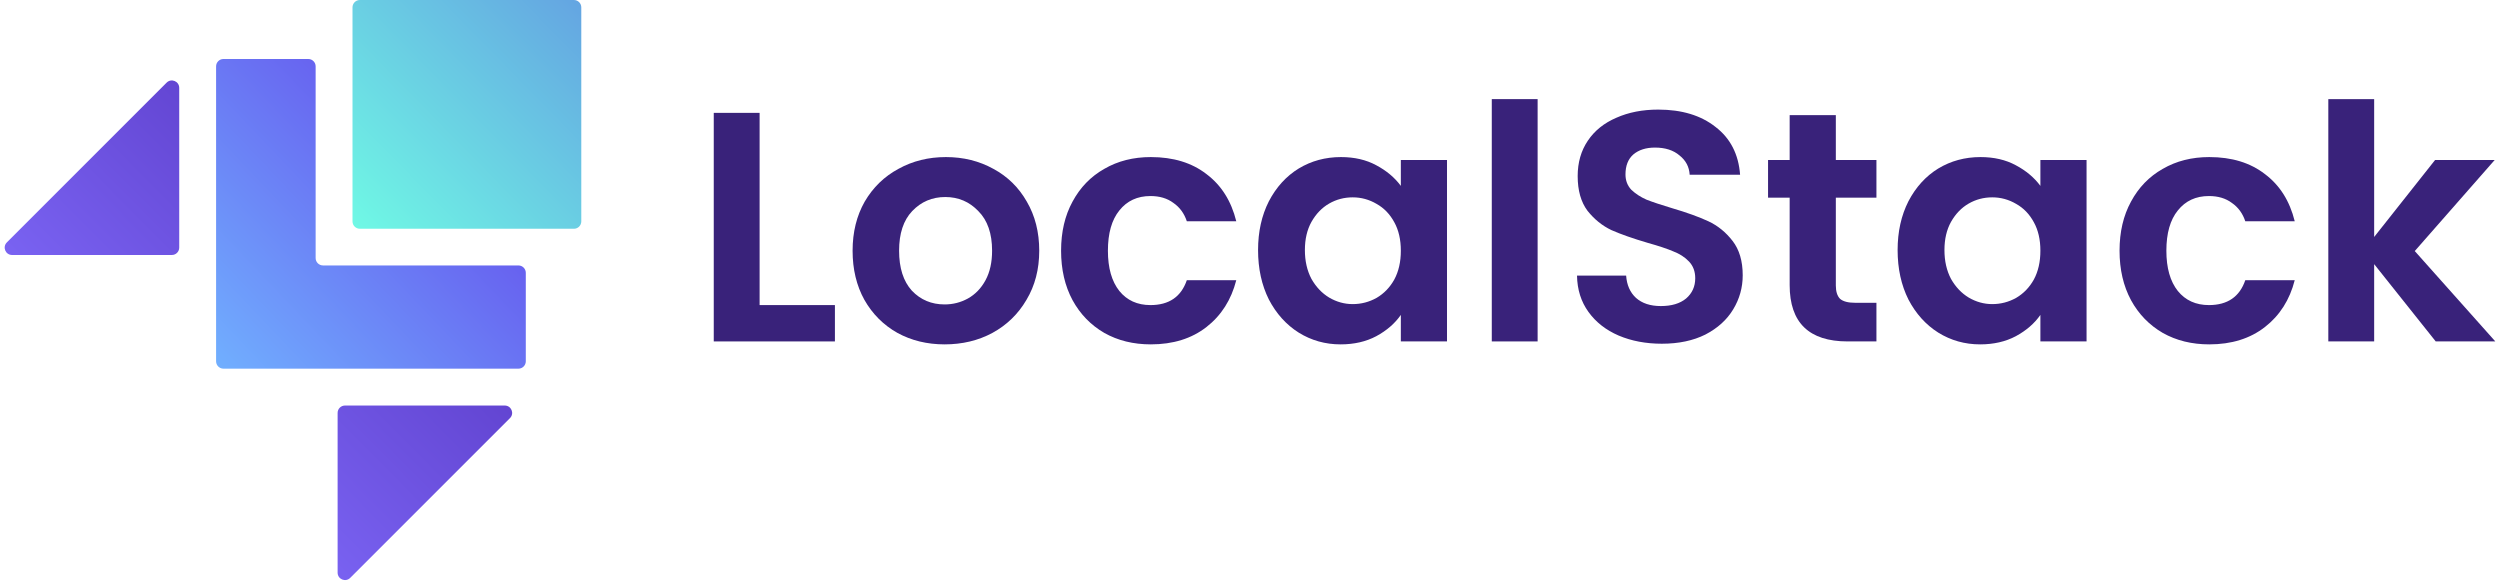
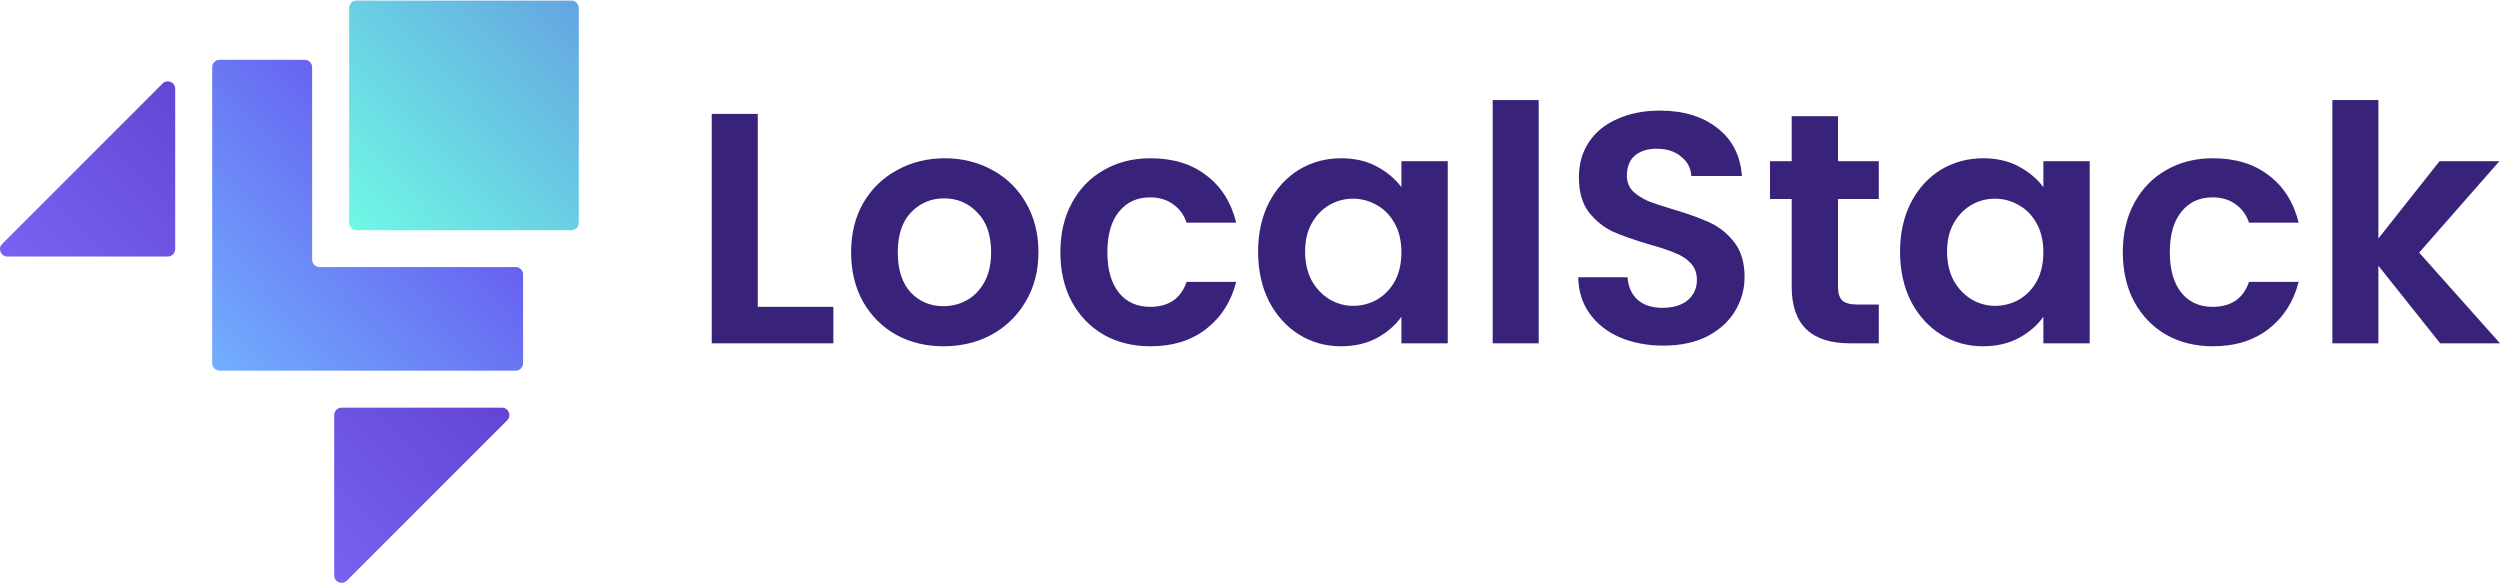
- <svg xmlns="http://www.w3.org/2000/svg" width="120" height="28" viewBox="0 0 380 89" fill="none">
+ <svg xmlns="http://www.w3.org/2000/svg" width="98" height="23" viewBox="0 0 380 89" fill="none">
  <path d="M115.18 46.547H126.67V52.092H108.185V17.22H115.18V46.547Z" fill="#39227A" />
  <path d="M143.406 52.542C140.742 52.542 138.343 51.959 136.212 50.793C134.08 49.594 132.398 47.912 131.166 45.747C129.967 43.582 129.367 41.084 129.367 38.253C129.367 35.422 129.984 32.924 131.216 30.759C132.482 28.594 134.197 26.929 136.362 25.763C138.527 24.564 140.941 23.965 143.606 23.965C146.27 23.965 148.685 24.564 150.85 25.763C153.015 26.929 154.714 28.594 155.946 30.759C157.212 32.924 157.844 35.422 157.844 38.253C157.844 41.084 157.195 43.582 155.896 45.747C154.63 47.912 152.898 49.594 150.7 50.793C148.535 51.959 146.104 52.542 143.406 52.542ZM143.406 46.447C144.672 46.447 145.854 46.147 146.953 45.547C148.086 44.914 148.985 43.982 149.651 42.749C150.317 41.517 150.65 40.018 150.65 38.253C150.65 35.622 149.951 33.607 148.552 32.208C147.186 30.776 145.504 30.06 143.506 30.06C141.508 30.06 139.826 30.776 138.46 32.208C137.128 33.607 136.462 35.622 136.462 38.253C136.462 40.884 137.111 42.916 138.41 44.348C139.742 45.747 141.408 46.447 143.406 46.447Z" fill="#39227A" />
  <path d="M161.177 38.253C161.177 35.389 161.759 32.891 162.925 30.759C164.091 28.594 165.706 26.929 167.771 25.763C169.836 24.564 172.201 23.965 174.866 23.965C178.296 23.965 181.127 24.831 183.359 26.562C185.624 28.261 187.139 30.659 187.905 33.757H180.361C179.961 32.558 179.279 31.625 178.313 30.959C177.38 30.26 176.214 29.91 174.816 29.91C172.817 29.91 171.235 30.643 170.069 32.108C168.904 33.54 168.321 35.589 168.321 38.253C168.321 40.884 168.904 42.933 170.069 44.398C171.235 45.83 172.817 46.547 174.816 46.547C177.647 46.547 179.495 45.281 180.361 42.749H187.905C187.139 45.747 185.624 48.129 183.359 49.894C181.094 51.659 178.263 52.542 174.866 52.542C172.201 52.542 169.836 51.959 167.771 50.793C165.706 49.594 164.091 47.929 162.925 45.797C161.759 43.632 161.177 41.117 161.177 38.253Z" fill="#39227A" />
  <path d="M191.231 38.153C191.231 35.355 191.78 32.874 192.879 30.709C194.012 28.544 195.527 26.879 197.426 25.713C199.357 24.547 201.506 23.965 203.87 23.965C205.935 23.965 207.734 24.381 209.266 25.214C210.831 26.046 212.08 27.095 213.013 28.361V24.414H220.057V52.092H213.013V48.045C212.114 49.344 210.865 50.427 209.266 51.293C207.701 52.125 205.885 52.542 203.82 52.542C201.489 52.542 199.357 51.942 197.426 50.743C195.527 49.544 194.012 47.862 192.879 45.697C191.78 43.499 191.231 40.984 191.231 38.153ZM213.013 38.253C213.013 36.554 212.68 35.106 212.014 33.907C211.348 32.674 210.448 31.742 209.316 31.109C208.184 30.443 206.968 30.11 205.669 30.11C204.37 30.11 203.171 30.426 202.072 31.059C200.973 31.692 200.073 32.624 199.374 33.857C198.708 35.056 198.375 36.488 198.375 38.153C198.375 39.819 198.708 41.284 199.374 42.55C200.073 43.782 200.973 44.731 202.072 45.397C203.204 46.063 204.403 46.397 205.669 46.397C206.968 46.397 208.184 46.08 209.316 45.447C210.448 44.781 211.348 43.849 212.014 42.65C212.68 41.417 213.013 39.952 213.013 38.253Z" fill="#39227A" />
  <path d="M233.883 15.122V52.092H226.889V15.122H233.883Z" fill="#39227A" />
  <path d="M252.834 52.442C250.402 52.442 248.204 52.025 246.239 51.193C244.307 50.36 242.775 49.161 241.643 47.596C240.51 46.03 239.928 44.182 239.894 42.05H247.388C247.488 43.482 247.988 44.615 248.887 45.447C249.82 46.28 251.085 46.696 252.684 46.696C254.316 46.696 255.598 46.313 256.531 45.547C257.463 44.748 257.93 43.715 257.93 42.45C257.93 41.417 257.613 40.568 256.98 39.902C256.348 39.236 255.548 38.719 254.582 38.353C253.65 37.953 252.351 37.52 250.686 37.054C248.421 36.388 246.572 35.739 245.14 35.106C243.741 34.44 242.525 33.457 241.493 32.158C240.494 30.826 239.994 29.061 239.994 26.862C239.994 24.797 240.51 22.999 241.543 21.467C242.575 19.934 244.024 18.769 245.889 17.969C247.755 17.137 249.886 16.721 252.284 16.721C255.881 16.721 258.796 17.603 261.027 19.368C263.292 21.1 264.541 23.532 264.774 26.663H257.08C257.014 25.463 256.498 24.481 255.532 23.715C254.599 22.916 253.35 22.516 251.785 22.516C250.419 22.516 249.32 22.866 248.487 23.565C247.688 24.264 247.288 25.28 247.288 26.613C247.288 27.545 247.588 28.328 248.188 28.961C248.82 29.56 249.586 30.06 250.486 30.459C251.418 30.826 252.717 31.259 254.383 31.758C256.647 32.425 258.496 33.091 259.928 33.757C261.36 34.423 262.593 35.422 263.625 36.754C264.658 38.087 265.174 39.835 265.174 42C265.174 43.865 264.691 45.597 263.725 47.196C262.759 48.795 261.344 50.077 259.478 51.043C257.613 51.975 255.398 52.442 252.834 52.442Z" fill="#39227A" />
  <path d="M279.381 30.16V43.549C279.381 44.481 279.598 45.164 280.031 45.597C280.497 45.997 281.263 46.197 282.329 46.197H285.576V52.092H281.18C275.285 52.092 272.337 49.228 272.337 43.499V30.16H269.04V24.414H272.337V17.57H279.381V24.414H285.576V30.16H279.381Z" fill="#39227A" />
  <path d="M288.808 38.153C288.808 35.355 289.358 32.874 290.457 30.709C291.59 28.544 293.105 26.879 295.003 25.713C296.935 24.547 299.083 23.965 301.448 23.965C303.513 23.965 305.312 24.381 306.844 25.214C308.409 26.046 309.658 27.095 310.591 28.361V24.414H317.635V52.092H310.591V48.045C309.692 49.344 308.443 50.427 306.844 51.293C305.279 52.125 303.463 52.542 301.398 52.542C299.067 52.542 296.935 51.942 295.003 50.743C293.105 49.544 291.59 47.862 290.457 45.697C289.358 43.499 288.808 40.984 288.808 38.153ZM310.591 38.253C310.591 36.554 310.258 35.106 309.592 33.907C308.926 32.674 308.026 31.742 306.894 31.109C305.761 30.443 304.546 30.11 303.247 30.11C301.948 30.11 300.749 30.426 299.65 31.059C298.551 31.692 297.651 32.624 296.952 33.857C296.286 35.056 295.953 36.488 295.953 38.153C295.953 39.819 296.286 41.284 296.952 42.55C297.651 43.782 298.551 44.731 299.65 45.397C300.782 46.063 301.981 46.397 303.247 46.397C304.546 46.397 305.761 46.08 306.894 45.447C308.026 44.781 308.926 43.849 309.592 42.65C310.258 41.417 310.591 39.952 310.591 38.253Z" fill="#39227A" />
  <path d="M322.668 38.253C322.668 35.389 323.251 32.891 324.417 30.759C325.582 28.594 327.198 26.929 329.263 25.763C331.328 24.564 333.692 23.965 336.357 23.965C339.788 23.965 342.619 24.831 344.85 26.562C347.115 28.261 348.63 30.659 349.396 33.757H341.853C341.453 32.558 340.77 31.625 339.804 30.959C338.872 30.26 337.706 29.91 336.307 29.91C334.309 29.91 332.727 30.643 331.561 32.108C330.395 33.54 329.812 35.589 329.812 38.253C329.812 40.884 330.395 42.933 331.561 44.398C332.727 45.83 334.309 46.547 336.307 46.547C339.138 46.547 340.987 45.281 341.853 42.749H349.396C348.63 45.747 347.115 48.129 344.85 49.894C342.585 51.659 339.754 52.542 336.357 52.542C333.692 52.542 331.328 51.959 329.263 50.793C327.198 49.594 325.582 47.929 324.417 45.797C323.251 43.632 322.668 41.117 322.668 38.253Z" fill="#39227A" />
  <path d="M370.907 52.092L361.515 40.301V52.092H354.52V15.122H361.515V36.155L370.807 24.414H379.9L367.71 38.303L380 52.092H370.907Z" fill="#39227A" />
  <path fill-rule="evenodd" clip-rule="evenodd" d="M76.298 61.873C77.301 61.873 77.802 63.084 77.094 63.793L52.716 88.169C52.008 88.877 50.796 88.376 50.796 87.373L50.796 62.998C50.796 62.376 51.299 61.873 51.921 61.873L76.298 61.873ZM1.127 38.904C0.125 38.904 -0.377 37.692 0.332 36.983L24.709 12.607C25.418 11.899 26.63 12.401 26.63 13.403L26.63 37.779C26.63 38.4 26.126 38.904 25.505 38.904L1.127 38.904Z" fill="url(#paint0_linear_20_3)" />
  <path d="M54.193 34.903L86.849 34.903C87.47 34.903 87.974 34.399 87.974 33.778L87.974 1.125C87.974 0.504 87.47 -8.01527e-05 86.849 -8.0207e-05L54.193 -8.30618e-05C53.572 -8.31162e-05 53.068 0.504 53.068 1.125L53.068 33.778C53.068 34.399 53.572 34.903 54.193 34.903Z" fill="url(#paint1_linear_20_3)" />
  <path d="M78.382 56.248L33.38 56.248C32.759 56.248 32.255 55.744 32.255 55.123L32.255 10.125C32.255 9.503 32.759 9 33.38 9L46.318 9C46.939 9 47.443 9.503 47.443 10.125L47.443 39.374C47.443 39.995 47.947 40.499 48.568 40.499L78.382 40.499C79.003 40.499 79.507 41.002 79.507 41.623L79.507 55.123C79.507 55.744 79.003 56.248 78.382 56.248Z" fill="url(#paint2_linear_20_3)" />
  <defs>
    <linearGradient id="paint0_linear_20_3" x1="77.504" y1="12.044" x2="13.952" y2="74.968" gradientUnits="userSpaceOnUse">
      <stop stop-color="#4D29B4" />
      <stop offset="1" stop-color="#836FFF" />
    </linearGradient>
    <linearGradient id="paint1_linear_20_3" x1="50.011" y1="36.657" x2="93.996" y2="-6.549" gradientUnits="userSpaceOnUse">
      <stop stop-color="#70FFE5" />
      <stop offset="1" stop-color="#6295E1" />
    </linearGradient>
    <linearGradient id="paint2_linear_20_3" x1="73.838" y1="19.376" x2="32.471" y2="58.654" gradientUnits="userSpaceOnUse">
      <stop offset="0.007" stop-color="#654FEC" />
      <stop offset="1" stop-color="#71B2FF" />
    </linearGradient>
  </defs>
</svg>
